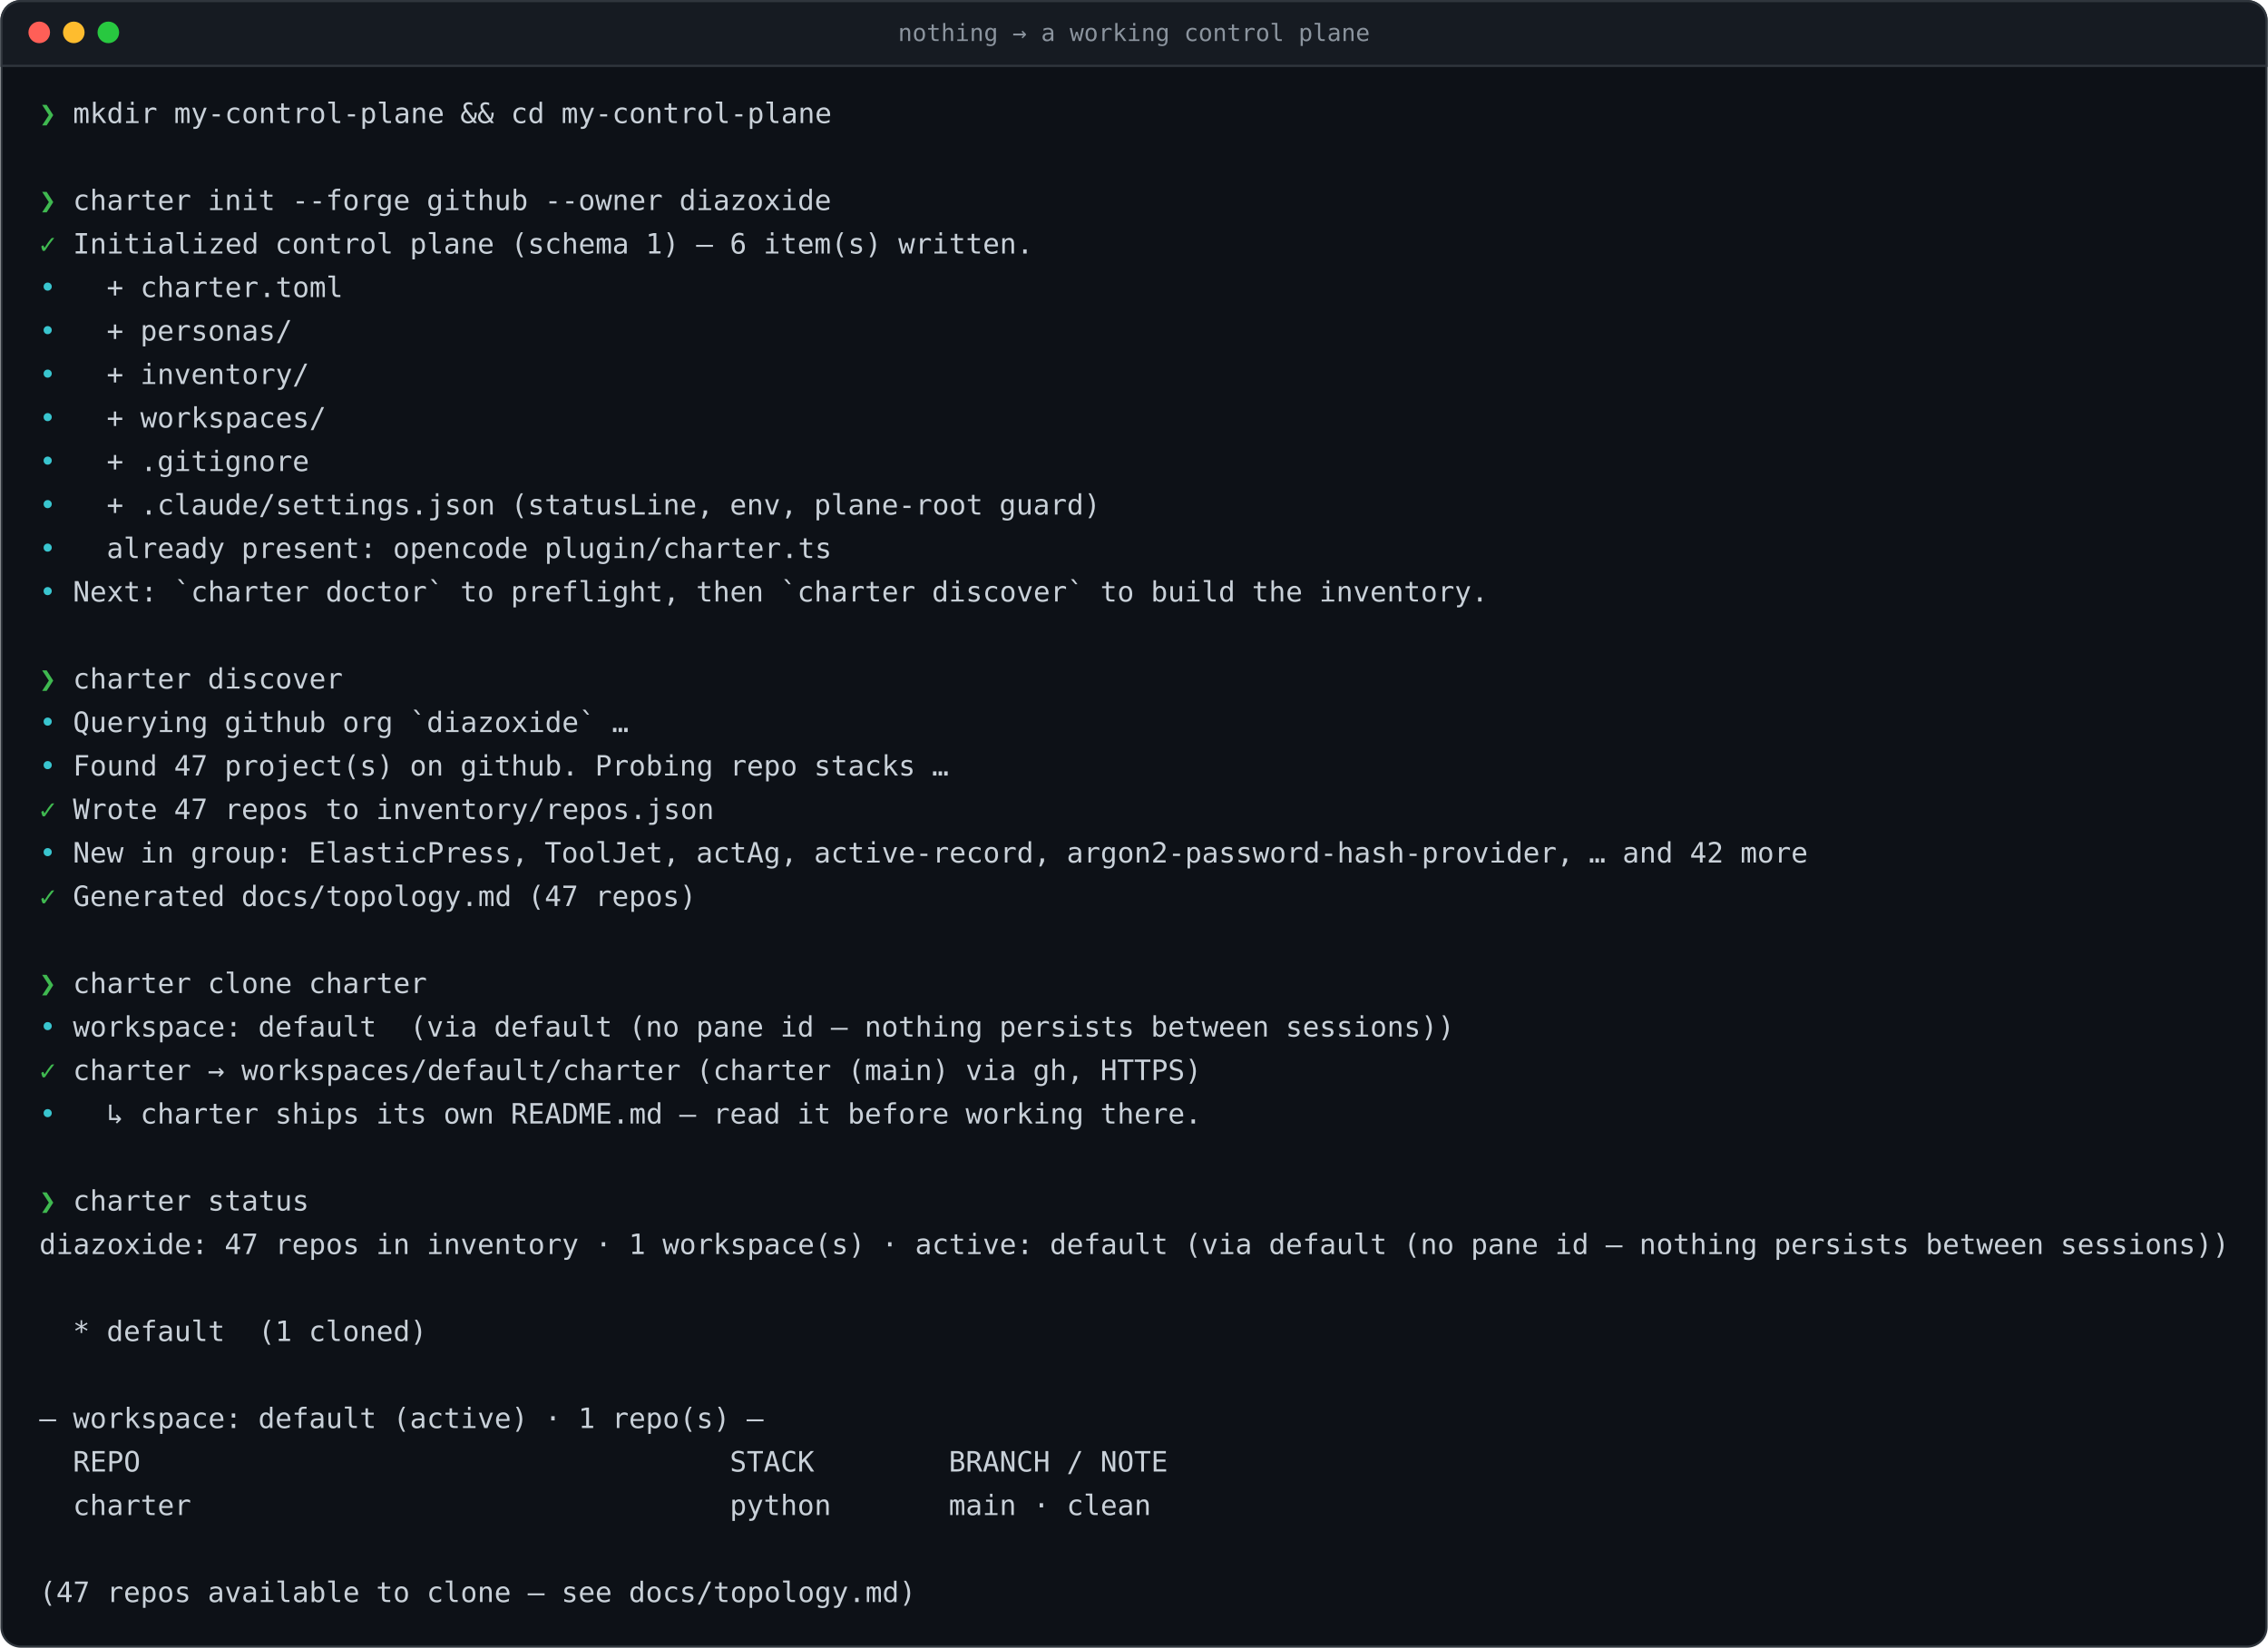
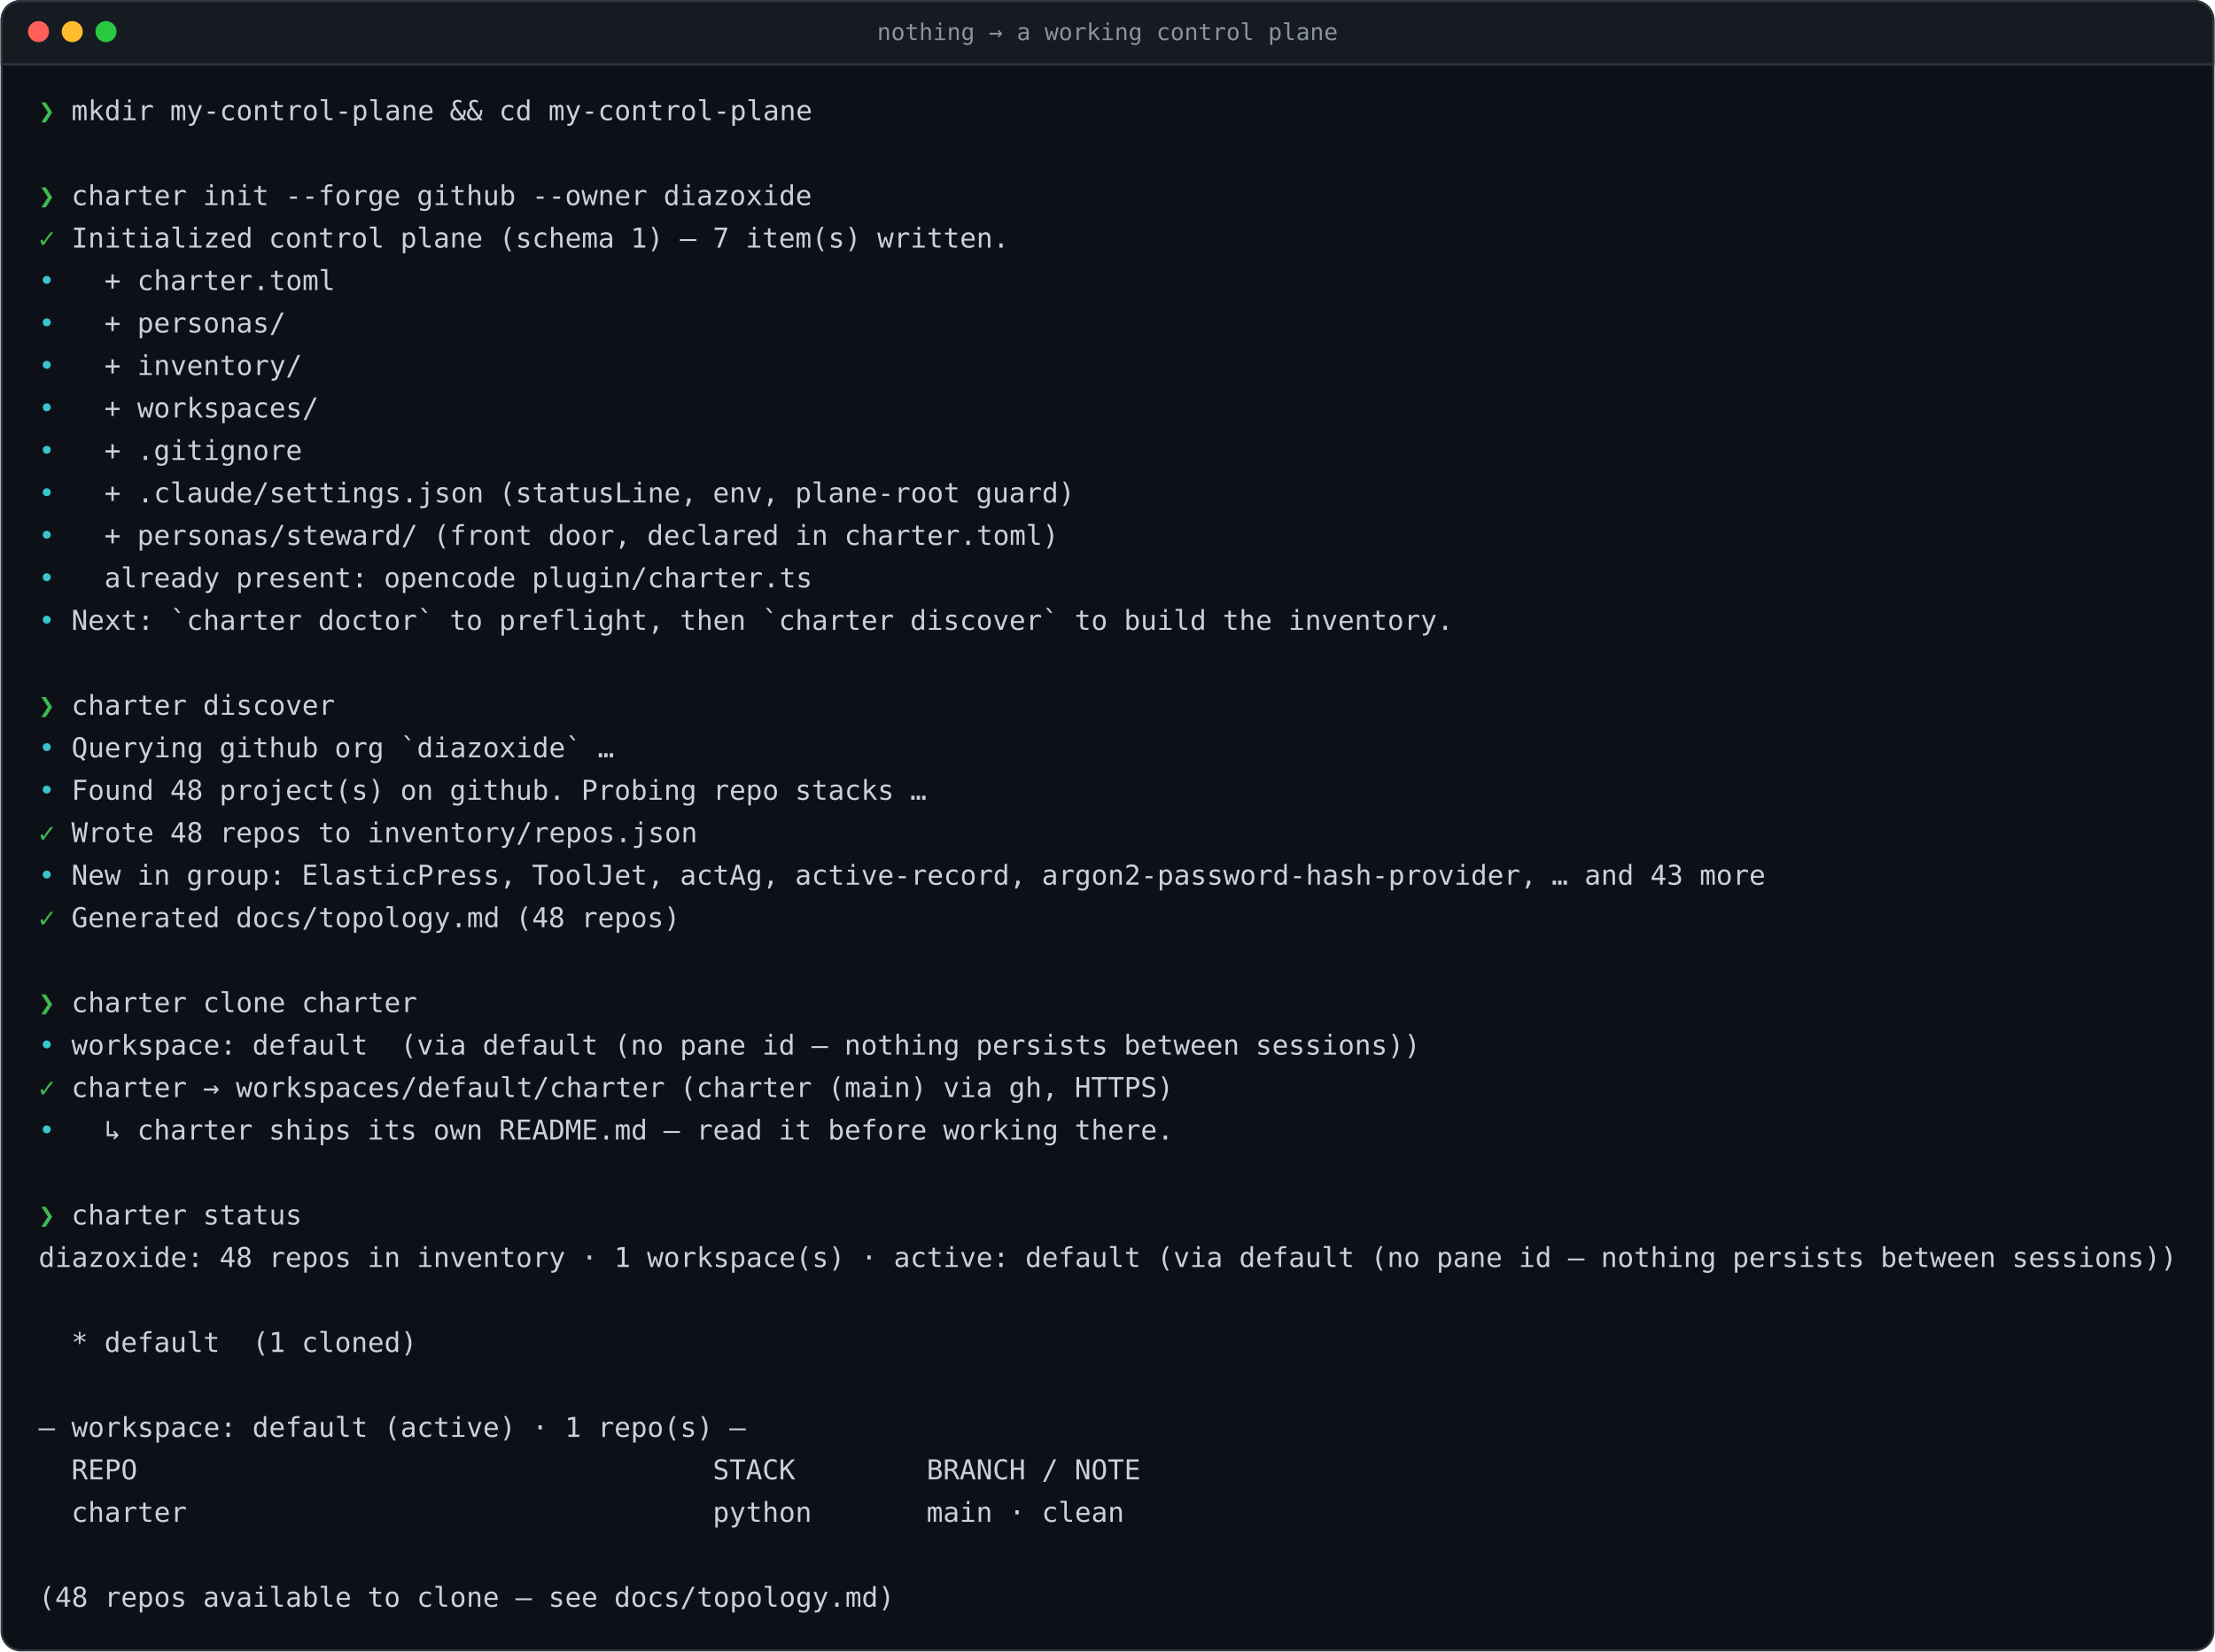
- <svg xmlns="http://www.w3.org/2000/svg" width="1050" height="763" viewBox="0 0 1050.00 763.25" role="img" aria-label="nothing → a working control plane">
-   <rect x="0.5" y="0.5" width="1049.00" height="762.25" rx="9" fill="#0d1117" stroke="#30363d" />
+ <svg xmlns="http://www.w3.org/2000/svg" width="1050" height="783" viewBox="0 0 1050.00 783.40" role="img" aria-label="nothing → a working control plane">
+   <rect x="0.5" y="0.5" width="1049.00" height="782.40" rx="9" fill="#0d1117" stroke="#30363d" />
  <path d="M0.5 9.5a9 9 0 0 1 9-9h1031.00a9 9 0 0 1 9 9v21.00h-1049.00z" fill="#161b22" stroke="#30363d" />
  <circle cx="18" cy="15.0" r="5" fill="#ff5f57" />
  <circle cx="34" cy="15.0" r="5" fill="#febc2e" />
  <circle cx="50" cy="15.0" r="5" fill="#28c840" />
  <text x="525.00" y="19.0" text-anchor="middle" font-family="ui-monospace, SFMono-Regular, 'SF Mono', Menlo, Consolas, 'DejaVu Sans Mono', monospace" font-size="11" fill="#8b949e">nothing → a working control plane</text>
-   <style>.ln{animation:12.15s linear infinite both}@keyframes k0{0%,7.809%{opacity:0}7.819%,100%{opacity:1}}.l0{animation-name:k0}@keyframes k1{0%,10.278%{opacity:0}10.288%,100%{opacity:1}}.l1{animation-name:k1}@keyframes k2{0%,18.097%{opacity:0}18.107%,100%{opacity:1}}.l2{animation-name:k2}@keyframes k3{0%,18.920%{opacity:0}18.930%,100%{opacity:1}}.l3{animation-name:k3}@keyframes k4{0%,19.743%{opacity:0}19.753%,100%{opacity:1}}.l4{animation-name:k4}@keyframes k5{0%,20.566%{opacity:0}20.576%,100%{opacity:1}}.l5{animation-name:k5}@keyframes k6{0%,21.389%{opacity:0}21.399%,100%{opacity:1}}.l6{animation-name:k6}@keyframes k7{0%,22.212%{opacity:0}22.222%,100%{opacity:1}}.l7{animation-name:k7}@keyframes k8{0%,23.035%{opacity:0}23.045%,100%{opacity:1}}.l8{animation-name:k8}@keyframes k9{0%,23.858%{opacity:0}23.868%,100%{opacity:1}}.l9{animation-name:k9}@keyframes k10{0%,24.681%{opacity:0}24.691%,100%{opacity:1}}.l10{animation-name:k10}@keyframes k11{0%,25.504%{opacity:0}25.514%,100%{opacity:1}}.l11{animation-name:k11}@keyframes k12{0%,27.974%{opacity:0}27.984%,100%{opacity:1}}.l12{animation-name:k12}@keyframes k13{0%,35.792%{opacity:0}35.802%,100%{opacity:1}}.l13{animation-name:k13}@keyframes k14{0%,36.616%{opacity:0}36.626%,100%{opacity:1}}.l14{animation-name:k14}@keyframes k15{0%,37.439%{opacity:0}37.449%,100%{opacity:1}}.l15{animation-name:k15}@keyframes k16{0%,38.262%{opacity:0}38.272%,100%{opacity:1}}.l16{animation-name:k16}@keyframes k17{0%,39.085%{opacity:0}39.095%,100%{opacity:1}}.l17{animation-name:k17}@keyframes k18{0%,39.908%{opacity:0}39.918%,100%{opacity:1}}.l18{animation-name:k18}@keyframes k19{0%,42.377%{opacity:0}42.387%,100%{opacity:1}}.l19{animation-name:k19}@keyframes k20{0%,50.196%{opacity:0}50.206%,100%{opacity:1}}.l20{animation-name:k20}@keyframes k21{0%,51.019%{opacity:0}51.029%,100%{opacity:1}}.l21{animation-name:k21}@keyframes k22{0%,51.842%{opacity:0}51.852%,100%{opacity:1}}.l22{animation-name:k22}@keyframes k23{0%,52.665%{opacity:0}52.675%,100%{opacity:1}}.l23{animation-name:k23}@keyframes k24{0%,55.134%{opacity:0}55.144%,100%{opacity:1}}.l24{animation-name:k24}@keyframes k25{0%,62.953%{opacity:0}62.963%,100%{opacity:1}}.l25{animation-name:k25}@keyframes k26{0%,63.776%{opacity:0}63.786%,100%{opacity:1}}.l26{animation-name:k26}@keyframes k27{0%,66.245%{opacity:0}66.255%,100%{opacity:1}}.l27{animation-name:k27}@keyframes k28{0%,67.068%{opacity:0}67.078%,100%{opacity:1}}.l28{animation-name:k28}@keyframes k29{0%,69.537%{opacity:0}69.547%,100%{opacity:1}}.l29{animation-name:k29}@keyframes k30{0%,70.360%{opacity:0}70.370%,100%{opacity:1}}.l30{animation-name:k30}@keyframes k31{0%,71.183%{opacity:0}71.193%,100%{opacity:1}}.l31{animation-name:k31}@keyframes k32{0%,72.006%{opacity:0}72.016%,100%{opacity:1}}.l32{animation-name:k32}@keyframes k33{0%,74.476%{opacity:0}74.486%,100%{opacity:1}}.l33{animation-name:k33}@keyframes k34{0%,75.299%{opacity:0}75.309%,100%{opacity:1}}.l34{animation-name:k34}</style>
+   <style>.ln{animation:12.25s linear infinite both}@keyframes k0{0%,7.745%{opacity:0}7.755%,100%{opacity:1}}.l0{animation-name:k0}@keyframes k1{0%,10.194%{opacity:0}10.204%,100%{opacity:1}}.l1{animation-name:k1}@keyframes k2{0%,17.949%{opacity:0}17.959%,100%{opacity:1}}.l2{animation-name:k2}@keyframes k3{0%,18.766%{opacity:0}18.776%,100%{opacity:1}}.l3{animation-name:k3}@keyframes k4{0%,19.582%{opacity:0}19.592%,100%{opacity:1}}.l4{animation-name:k4}@keyframes k5{0%,20.398%{opacity:0}20.408%,100%{opacity:1}}.l5{animation-name:k5}@keyframes k6{0%,21.214%{opacity:0}21.224%,100%{opacity:1}}.l6{animation-name:k6}@keyframes k7{0%,22.031%{opacity:0}22.041%,100%{opacity:1}}.l7{animation-name:k7}@keyframes k8{0%,22.847%{opacity:0}22.857%,100%{opacity:1}}.l8{animation-name:k8}@keyframes k9{0%,23.663%{opacity:0}23.673%,100%{opacity:1}}.l9{animation-name:k9}@keyframes k10{0%,24.480%{opacity:0}24.490%,100%{opacity:1}}.l10{animation-name:k10}@keyframes k11{0%,25.296%{opacity:0}25.306%,100%{opacity:1}}.l11{animation-name:k11}@keyframes k12{0%,26.112%{opacity:0}26.122%,100%{opacity:1}}.l12{animation-name:k12}@keyframes k13{0%,28.561%{opacity:0}28.571%,100%{opacity:1}}.l13{animation-name:k13}@keyframes k14{0%,36.317%{opacity:0}36.327%,100%{opacity:1}}.l14{animation-name:k14}@keyframes k15{0%,37.133%{opacity:0}37.143%,100%{opacity:1}}.l15{animation-name:k15}@keyframes k16{0%,37.949%{opacity:0}37.959%,100%{opacity:1}}.l16{animation-name:k16}@keyframes k17{0%,38.766%{opacity:0}38.776%,100%{opacity:1}}.l17{animation-name:k17}@keyframes k18{0%,39.582%{opacity:0}39.592%,100%{opacity:1}}.l18{animation-name:k18}@keyframes k19{0%,40.398%{opacity:0}40.408%,100%{opacity:1}}.l19{animation-name:k19}@keyframes k20{0%,42.847%{opacity:0}42.857%,100%{opacity:1}}.l20{animation-name:k20}@keyframes k21{0%,50.602%{opacity:0}50.612%,100%{opacity:1}}.l21{animation-name:k21}@keyframes k22{0%,51.419%{opacity:0}51.429%,100%{opacity:1}}.l22{animation-name:k22}@keyframes k23{0%,52.235%{opacity:0}52.245%,100%{opacity:1}}.l23{animation-name:k23}@keyframes k24{0%,53.051%{opacity:0}53.061%,100%{opacity:1}}.l24{animation-name:k24}@keyframes k25{0%,55.500%{opacity:0}55.510%,100%{opacity:1}}.l25{animation-name:k25}@keyframes k26{0%,63.255%{opacity:0}63.265%,100%{opacity:1}}.l26{animation-name:k26}@keyframes k27{0%,64.072%{opacity:0}64.082%,100%{opacity:1}}.l27{animation-name:k27}@keyframes k28{0%,66.521%{opacity:0}66.531%,100%{opacity:1}}.l28{animation-name:k28}@keyframes k29{0%,67.337%{opacity:0}67.347%,100%{opacity:1}}.l29{animation-name:k29}@keyframes k30{0%,69.786%{opacity:0}69.796%,100%{opacity:1}}.l30{animation-name:k30}@keyframes k31{0%,70.602%{opacity:0}70.612%,100%{opacity:1}}.l31{animation-name:k31}@keyframes k32{0%,71.419%{opacity:0}71.429%,100%{opacity:1}}.l32{animation-name:k32}@keyframes k33{0%,72.235%{opacity:0}72.245%,100%{opacity:1}}.l33{animation-name:k33}@keyframes k34{0%,74.684%{opacity:0}74.694%,100%{opacity:1}}.l34{animation-name:k34}@keyframes k35{0%,75.500%{opacity:0}75.510%,100%{opacity:1}}.l35{animation-name:k35}</style>
  <g font-family="ui-monospace, SFMono-Regular, 'SF Mono', Menlo, Consolas, 'DejaVu Sans Mono', monospace" font-size="13.0">
    <g class="ln l0">
      <text x="18.00" y="57.00" fill="#3fb950">❯</text>
      <text x="33.60 41.40 49.20 57.00 64.80" y="57.00" fill="#c9d1d9">mkdir</text>
      <text x="80.40 88.20 96.00 103.80 111.60 119.40 127.20 135.00 142.80 150.60 158.40 166.20 174.00 181.80 189.60 197.40" y="57.00" fill="#c9d1d9">my-control-plane</text>
      <text x="213.00 220.80" y="57.00" fill="#c9d1d9">&amp;&amp;</text>
      <text x="236.40 244.20" y="57.00" fill="#c9d1d9">cd</text>
      <text x="259.80 267.60 275.40 283.20 291.00 298.80 306.60 314.40 322.20 330.00 337.80 345.60 353.40 361.20 369.00 376.80" y="57.00" fill="#c9d1d9">my-control-plane</text>
    </g>
    <g class="ln l1">
</g>
    <g class="ln l2">
      <text x="18.00" y="97.30" fill="#3fb950">❯</text>
      <text x="33.60 41.40 49.20 57.00 64.80 72.60 80.40" y="97.30" fill="#c9d1d9">charter</text>
      <text x="96.00 103.80 111.60 119.40" y="97.30" fill="#c9d1d9">init</text>
      <text x="135.00 142.80 150.60 158.40 166.20 174.00 181.80" y="97.30" fill="#c9d1d9">--forge</text>
      <text x="197.40 205.20 213.00 220.80 228.60 236.40" y="97.30" fill="#c9d1d9">github</text>
      <text x="252.00 259.80 267.60 275.40 283.20 291.00 298.80" y="97.30" fill="#c9d1d9">--owner</text>
      <text x="314.40 322.20 330.00 337.80 345.60 353.40 361.20 369.00 376.80" y="97.30" fill="#c9d1d9">diazoxide</text>
    </g>
    <g class="ln l3">
      <text x="18.00" y="117.45" fill="#3fb950">✓</text>
      <text x="33.60 41.40 49.20 57.00 64.80 72.60 80.40 88.20 96.00 103.80 111.60" y="117.45" fill="#c9d1d9">Initialized</text>
      <text x="127.20 135.00 142.80 150.60 158.40 166.20 174.00" y="117.45" fill="#c9d1d9">control</text>
      <text x="189.60 197.40 205.20 213.00 220.80" y="117.45" fill="#c9d1d9">plane</text>
      <text x="236.40 244.20 252.00 259.80 267.60 275.40 283.20" y="117.45" fill="#c9d1d9">(schema</text>
      <text x="298.80 306.60" y="117.45" fill="#c9d1d9">1)</text>
      <text x="322.20" y="117.45" fill="#c9d1d9">—</text>
-       <text x="337.80" y="117.45" fill="#c9d1d9">6</text>
+       <text x="337.80" y="117.45" fill="#c9d1d9">7</text>
      <text x="353.40 361.20 369.00 376.80 384.60 392.40 400.20" y="117.45" fill="#c9d1d9">item(s)</text>
      <text x="415.80 423.60 431.40 439.20 447.00 454.80 462.60 470.40" y="117.45" fill="#c9d1d9">written.</text>
    </g>
    <g class="ln l4">
      <text x="18.00" y="137.60" fill="#39c5cf">•</text>
      <text x="49.20" y="137.60" fill="#c9d1d9">+</text>
      <text x="64.80 72.60 80.40 88.20 96.00 103.80 111.60 119.40 127.20 135.00 142.80 150.60" y="137.60" fill="#c9d1d9">charter.toml</text>
    </g>
    <g class="ln l5">
      <text x="18.00" y="157.75" fill="#39c5cf">•</text>
      <text x="49.20" y="157.75" fill="#c9d1d9">+</text>
      <text x="64.80 72.60 80.40 88.20 96.00 103.80 111.60 119.40 127.20" y="157.75" fill="#c9d1d9">personas/</text>
    </g>
    <g class="ln l6">
      <text x="18.00" y="177.90" fill="#39c5cf">•</text>
      <text x="49.20" y="177.90" fill="#c9d1d9">+</text>
      <text x="64.80 72.60 80.40 88.20 96.00 103.80 111.60 119.40 127.20 135.00" y="177.90" fill="#c9d1d9">inventory/</text>
    </g>
    <g class="ln l7">
      <text x="18.00" y="198.05" fill="#39c5cf">•</text>
      <text x="49.20" y="198.05" fill="#c9d1d9">+</text>
      <text x="64.80 72.60 80.40 88.20 96.00 103.80 111.60 119.40 127.20 135.00 142.80" y="198.05" fill="#c9d1d9">workspaces/</text>
    </g>
    <g class="ln l8">
      <text x="18.00" y="218.20" fill="#39c5cf">•</text>
      <text x="49.20" y="218.20" fill="#c9d1d9">+</text>
      <text x="64.80 72.60 80.40 88.20 96.00 103.80 111.60 119.40 127.20 135.00" y="218.20" fill="#c9d1d9">.gitignore</text>
    </g>
    <g class="ln l9">
      <text x="18.00" y="238.35" fill="#39c5cf">•</text>
      <text x="49.20" y="238.35" fill="#c9d1d9">+</text>
      <text x="64.80 72.60 80.40 88.20 96.00 103.80 111.60 119.40 127.20 135.00 142.80 150.60 158.40 166.20 174.00 181.80 189.60 197.40 205.20 213.00 220.80" y="238.35" fill="#c9d1d9">.claude/settings.json</text>
      <text x="236.40 244.20 252.00 259.80 267.60 275.40 283.20 291.00 298.80 306.60 314.40 322.20" y="238.35" fill="#c9d1d9">(statusLine,</text>
      <text x="337.80 345.60 353.40 361.20" y="238.35" fill="#c9d1d9">env,</text>
      <text x="376.80 384.60 392.40 400.20 408.00 415.80 423.60 431.40 439.20 447.00" y="238.35" fill="#c9d1d9">plane-root</text>
      <text x="462.60 470.40 478.20 486.00 493.80 501.60" y="238.35" fill="#c9d1d9">guard)</text>
    </g>
    <g class="ln l10">
      <text x="18.00" y="258.50" fill="#39c5cf">•</text>
-       <text x="49.20 57.00 64.80 72.60 80.40 88.20 96.00" y="258.50" fill="#c9d1d9">already</text>
-       <text x="111.60 119.40 127.20 135.00 142.80 150.60 158.40 166.20" y="258.50" fill="#c9d1d9">present:</text>
-       <text x="181.80 189.60 197.40 205.20 213.00 220.80 228.60 236.40" y="258.50" fill="#c9d1d9">opencode</text>
-       <text x="252.00 259.80 267.60 275.40 283.20 291.00 298.80 306.60 314.40 322.20 330.00 337.80 345.60 353.40 361.20 369.00 376.80" y="258.50" fill="#c9d1d9">plugin/charter.ts</text>
+       <text x="49.20" y="258.50" fill="#c9d1d9">+</text>
+       <text x="64.80 72.60 80.40 88.20 96.00 103.80 111.60 119.40 127.20 135.00 142.80 150.60 158.40 166.20 174.00 181.80 189.60" y="258.50" fill="#c9d1d9">personas/steward/</text>
+       <text x="205.20 213.00 220.80 228.60 236.40 244.20" y="258.50" fill="#c9d1d9">(front</text>
+       <text x="259.80 267.60 275.40 283.20 291.00" y="258.50" fill="#c9d1d9">door,</text>
+       <text x="306.60 314.40 322.20 330.00 337.80 345.60 353.40 361.20" y="258.50" fill="#c9d1d9">declared</text>
+       <text x="376.80 384.60" y="258.50" fill="#c9d1d9">in</text>
+       <text x="400.20 408.00 415.80 423.60 431.40 439.20 447.00 454.80 462.60 470.40 478.20 486.00 493.80" y="258.50" fill="#c9d1d9">charter.toml)</text>
    </g>
    <g class="ln l11">
      <text x="18.00" y="278.65" fill="#39c5cf">•</text>
-       <text x="33.60 41.40 49.20 57.00 64.80" y="278.65" fill="#c9d1d9">Next:</text>
-       <text x="80.40 88.20 96.00 103.80 111.60 119.40 127.20 135.00" y="278.65" fill="#c9d1d9">`charter</text>
-       <text x="150.60 158.40 166.20 174.00 181.80 189.60 197.40" y="278.65" fill="#c9d1d9">doctor`</text>
-       <text x="213.00 220.80" y="278.65" fill="#c9d1d9">to</text>
-       <text x="236.40 244.20 252.00 259.80 267.60 275.40 283.20 291.00 298.80 306.60" y="278.65" fill="#c9d1d9">preflight,</text>
-       <text x="322.20 330.00 337.80 345.60" y="278.65" fill="#c9d1d9">then</text>
-       <text x="361.20 369.00 376.80 384.60 392.40 400.20 408.00 415.80" y="278.65" fill="#c9d1d9">`charter</text>
-       <text x="431.40 439.20 447.00 454.80 462.60 470.40 478.20 486.00 493.80" y="278.65" fill="#c9d1d9">discover`</text>
-       <text x="509.40 517.20" y="278.65" fill="#c9d1d9">to</text>
-       <text x="532.80 540.60 548.40 556.20 564.00" y="278.65" fill="#c9d1d9">build</text>
-       <text x="579.60 587.40 595.20" y="278.65" fill="#c9d1d9">the</text>
-       <text x="610.80 618.60 626.40 634.20 642.00 649.80 657.60 665.40 673.20 681.00" y="278.65" fill="#c9d1d9">inventory.</text>
+       <text x="49.20 57.00 64.80 72.60 80.40 88.20 96.00" y="278.65" fill="#c9d1d9">already</text>
+       <text x="111.60 119.40 127.20 135.00 142.80 150.60 158.40 166.20" y="278.65" fill="#c9d1d9">present:</text>
+       <text x="181.80 189.60 197.40 205.20 213.00 220.80 228.60 236.40" y="278.65" fill="#c9d1d9">opencode</text>
+       <text x="252.00 259.80 267.60 275.40 283.20 291.00 298.80 306.60 314.40 322.20 330.00 337.80 345.60 353.40 361.20 369.00 376.80" y="278.65" fill="#c9d1d9">plugin/charter.ts</text>
    </g>
    <g class="ln l12">
- </g>
+       <text x="18.00" y="298.80" fill="#39c5cf">•</text>
+       <text x="33.60 41.40 49.20 57.00 64.80" y="298.80" fill="#c9d1d9">Next:</text>
+       <text x="80.40 88.20 96.00 103.80 111.60 119.40 127.20 135.00" y="298.80" fill="#c9d1d9">`charter</text>
+       <text x="150.60 158.40 166.20 174.00 181.80 189.60 197.40" y="298.80" fill="#c9d1d9">doctor`</text>
+       <text x="213.00 220.80" y="298.80" fill="#c9d1d9">to</text>
+       <text x="236.40 244.20 252.00 259.80 267.60 275.40 283.20 291.00 298.80 306.60" y="298.80" fill="#c9d1d9">preflight,</text>
+       <text x="322.20 330.00 337.80 345.60" y="298.80" fill="#c9d1d9">then</text>
+       <text x="361.20 369.00 376.80 384.60 392.40 400.20 408.00 415.80" y="298.80" fill="#c9d1d9">`charter</text>
+       <text x="431.40 439.20 447.00 454.80 462.60 470.40 478.20 486.00 493.80" y="298.80" fill="#c9d1d9">discover`</text>
+       <text x="509.40 517.20" y="298.80" fill="#c9d1d9">to</text>
+       <text x="532.80 540.60 548.40 556.20 564.00" y="298.80" fill="#c9d1d9">build</text>
+       <text x="579.60 587.40 595.20" y="298.80" fill="#c9d1d9">the</text>
+       <text x="610.80 618.60 626.40 634.20 642.00 649.80 657.60 665.40 673.20 681.00" y="298.80" fill="#c9d1d9">inventory.</text>
+     </g>
    <g class="ln l13">
-       <text x="18.00" y="318.95" fill="#3fb950">❯</text>
-       <text x="33.60 41.40 49.20 57.00 64.80 72.60 80.40" y="318.95" fill="#c9d1d9">charter</text>
-       <text x="96.00 103.80 111.60 119.40 127.20 135.00 142.80 150.60" y="318.95" fill="#c9d1d9">discover</text>
-     </g>
+ </g>
    <g class="ln l14">
-       <text x="18.00" y="339.10" fill="#39c5cf">•</text>
-       <text x="33.60 41.40 49.20 57.00 64.80 72.60 80.40 88.20" y="339.10" fill="#c9d1d9">Querying</text>
-       <text x="103.80 111.60 119.40 127.20 135.00 142.80" y="339.10" fill="#c9d1d9">github</text>
-       <text x="158.40 166.20 174.00" y="339.10" fill="#c9d1d9">org</text>
-       <text x="189.60 197.40 205.20 213.00 220.80 228.60 236.40 244.20 252.00 259.80 267.60" y="339.10" fill="#c9d1d9">`diazoxide`</text>
-       <text x="283.20" y="339.10" fill="#c9d1d9">…</text>
+       <text x="18.00" y="339.10" fill="#3fb950">❯</text>
+       <text x="33.60 41.40 49.20 57.00 64.80 72.60 80.40" y="339.10" fill="#c9d1d9">charter</text>
+       <text x="96.00 103.80 111.60 119.40 127.20 135.00 142.80 150.60" y="339.10" fill="#c9d1d9">discover</text>
    </g>
    <g class="ln l15">
      <text x="18.00" y="359.25" fill="#39c5cf">•</text>
-       <text x="33.60 41.40 49.20 57.00 64.80" y="359.25" fill="#c9d1d9">Found</text>
-       <text x="80.40 88.20" y="359.25" fill="#c9d1d9">47</text>
-       <text x="103.80 111.60 119.40 127.20 135.00 142.80 150.60 158.40 166.20 174.00" y="359.25" fill="#c9d1d9">project(s)</text>
-       <text x="189.60 197.40" y="359.25" fill="#c9d1d9">on</text>
-       <text x="213.00 220.80 228.60 236.40 244.20 252.00 259.80" y="359.25" fill="#c9d1d9">github.</text>
-       <text x="275.40 283.20 291.00 298.80 306.60 314.40 322.20" y="359.25" fill="#c9d1d9">Probing</text>
-       <text x="337.80 345.60 353.40 361.20" y="359.25" fill="#c9d1d9">repo</text>
-       <text x="376.80 384.60 392.40 400.20 408.00 415.80" y="359.25" fill="#c9d1d9">stacks</text>
-       <text x="431.40" y="359.25" fill="#c9d1d9">…</text>
+       <text x="33.60 41.40 49.20 57.00 64.80 72.60 80.40 88.20" y="359.25" fill="#c9d1d9">Querying</text>
+       <text x="103.80 111.60 119.40 127.20 135.00 142.80" y="359.25" fill="#c9d1d9">github</text>
+       <text x="158.40 166.20 174.00" y="359.25" fill="#c9d1d9">org</text>
+       <text x="189.60 197.40 205.20 213.00 220.80 228.60 236.40 244.20 252.00 259.80 267.60" y="359.25" fill="#c9d1d9">`diazoxide`</text>
+       <text x="283.20" y="359.25" fill="#c9d1d9">…</text>
    </g>
    <g class="ln l16">
-       <text x="18.00" y="379.40" fill="#3fb950">✓</text>
-       <text x="33.60 41.40 49.20 57.00 64.80" y="379.40" fill="#c9d1d9">Wrote</text>
-       <text x="80.40 88.20" y="379.40" fill="#c9d1d9">47</text>
-       <text x="103.80 111.60 119.40 127.20 135.00" y="379.40" fill="#c9d1d9">repos</text>
-       <text x="150.60 158.40" y="379.40" fill="#c9d1d9">to</text>
-       <text x="174.00 181.80 189.60 197.40 205.20 213.00 220.80 228.60 236.40 244.20 252.00 259.80 267.60 275.40 283.20 291.00 298.80 306.60 314.40 322.20" y="379.40" fill="#c9d1d9">inventory/repos.json</text>
+       <text x="18.00" y="379.40" fill="#39c5cf">•</text>
+       <text x="33.60 41.40 49.20 57.00 64.80" y="379.40" fill="#c9d1d9">Found</text>
+       <text x="80.40 88.20" y="379.40" fill="#c9d1d9">48</text>
+       <text x="103.80 111.60 119.40 127.20 135.00 142.80 150.60 158.40 166.20 174.00" y="379.40" fill="#c9d1d9">project(s)</text>
+       <text x="189.60 197.40" y="379.40" fill="#c9d1d9">on</text>
+       <text x="213.00 220.80 228.60 236.40 244.20 252.00 259.80" y="379.40" fill="#c9d1d9">github.</text>
+       <text x="275.40 283.20 291.00 298.80 306.60 314.40 322.20" y="379.40" fill="#c9d1d9">Probing</text>
+       <text x="337.80 345.60 353.40 361.20" y="379.40" fill="#c9d1d9">repo</text>
+       <text x="376.80 384.60 392.40 400.20 408.00 415.80" y="379.40" fill="#c9d1d9">stacks</text>
+       <text x="431.40" y="379.40" fill="#c9d1d9">…</text>
    </g>
    <g class="ln l17">
-       <text x="18.00" y="399.55" fill="#39c5cf">•</text>
-       <text x="33.60 41.40 49.20" y="399.55" fill="#c9d1d9">New</text>
-       <text x="64.80 72.60" y="399.55" fill="#c9d1d9">in</text>
-       <text x="88.20 96.00 103.80 111.60 119.40 127.20" y="399.55" fill="#c9d1d9">group:</text>
-       <text x="142.80 150.60 158.40 166.20 174.00 181.80 189.60 197.40 205.20 213.00 220.80 228.60 236.40" y="399.55" fill="#c9d1d9">ElasticPress,</text>
-       <text x="252.00 259.80 267.60 275.40 283.20 291.00 298.80 306.60" y="399.55" fill="#c9d1d9">ToolJet,</text>
-       <text x="322.20 330.00 337.80 345.60 353.40 361.20" y="399.55" fill="#c9d1d9">actAg,</text>
-       <text x="376.80 384.60 392.40 400.20 408.00 415.80 423.60 431.40 439.20 447.00 454.80 462.60 470.40 478.20" y="399.55" fill="#c9d1d9">active-record,</text>
-       <text x="493.80 501.60 509.40 517.20 525.00 532.80 540.60 548.40 556.20 564.00 571.80 579.60 587.40 595.20 603.00 610.80 618.60 626.40 634.20 642.00 649.80 657.60 665.40 673.20 681.00 688.80 696.60 704.40 712.20 720.00" y="399.55" fill="#c9d1d9">argon2-password-hash-provider,</text>
-       <text x="735.60" y="399.55" fill="#c9d1d9">…</text>
-       <text x="751.20 759.00 766.80" y="399.55" fill="#c9d1d9">and</text>
-       <text x="782.40 790.20" y="399.55" fill="#c9d1d9">42</text>
-       <text x="805.80 813.60 821.40 829.20" y="399.55" fill="#c9d1d9">more</text>
+       <text x="18.00" y="399.55" fill="#3fb950">✓</text>
+       <text x="33.60 41.40 49.20 57.00 64.80" y="399.55" fill="#c9d1d9">Wrote</text>
+       <text x="80.40 88.20" y="399.55" fill="#c9d1d9">48</text>
+       <text x="103.80 111.60 119.40 127.20 135.00" y="399.55" fill="#c9d1d9">repos</text>
+       <text x="150.60 158.40" y="399.55" fill="#c9d1d9">to</text>
+       <text x="174.00 181.80 189.60 197.40 205.20 213.00 220.80 228.60 236.40 244.20 252.00 259.80 267.60 275.40 283.20 291.00 298.80 306.60 314.40 322.20" y="399.55" fill="#c9d1d9">inventory/repos.json</text>
    </g>
    <g class="ln l18">
-       <text x="18.00" y="419.70" fill="#3fb950">✓</text>
-       <text x="33.60 41.40 49.20 57.00 64.80 72.60 80.40 88.20 96.00" y="419.70" fill="#c9d1d9">Generated</text>
-       <text x="111.60 119.40 127.20 135.00 142.80 150.60 158.40 166.20 174.00 181.80 189.60 197.40 205.20 213.00 220.80 228.60" y="419.70" fill="#c9d1d9">docs/topology.md</text>
-       <text x="244.20 252.00 259.80" y="419.70" fill="#c9d1d9">(47</text>
-       <text x="275.40 283.20 291.00 298.80 306.60 314.40" y="419.70" fill="#c9d1d9">repos)</text>
+       <text x="18.00" y="419.70" fill="#39c5cf">•</text>
+       <text x="33.60 41.40 49.20" y="419.70" fill="#c9d1d9">New</text>
+       <text x="64.80 72.60" y="419.70" fill="#c9d1d9">in</text>
+       <text x="88.20 96.00 103.80 111.60 119.40 127.20" y="419.70" fill="#c9d1d9">group:</text>
+       <text x="142.80 150.60 158.40 166.20 174.00 181.80 189.60 197.40 205.20 213.00 220.80 228.60 236.40" y="419.70" fill="#c9d1d9">ElasticPress,</text>
+       <text x="252.00 259.80 267.60 275.40 283.20 291.00 298.80 306.60" y="419.70" fill="#c9d1d9">ToolJet,</text>
+       <text x="322.20 330.00 337.80 345.60 353.40 361.20" y="419.70" fill="#c9d1d9">actAg,</text>
+       <text x="376.80 384.60 392.40 400.20 408.00 415.80 423.60 431.40 439.20 447.00 454.80 462.60 470.40 478.20" y="419.70" fill="#c9d1d9">active-record,</text>
+       <text x="493.80 501.60 509.40 517.20 525.00 532.80 540.60 548.40 556.20 564.00 571.80 579.60 587.40 595.20 603.00 610.80 618.60 626.40 634.20 642.00 649.80 657.60 665.40 673.20 681.00 688.80 696.60 704.40 712.20 720.00" y="419.70" fill="#c9d1d9">argon2-password-hash-provider,</text>
+       <text x="735.60" y="419.70" fill="#c9d1d9">…</text>
+       <text x="751.20 759.00 766.80" y="419.70" fill="#c9d1d9">and</text>
+       <text x="782.40 790.20" y="419.70" fill="#c9d1d9">43</text>
+       <text x="805.80 813.60 821.40 829.20" y="419.70" fill="#c9d1d9">more</text>
    </g>
    <g class="ln l19">
- </g>
+       <text x="18.00" y="439.85" fill="#3fb950">✓</text>
+       <text x="33.60 41.40 49.20 57.00 64.80 72.60 80.40 88.20 96.00" y="439.85" fill="#c9d1d9">Generated</text>
+       <text x="111.60 119.40 127.20 135.00 142.80 150.60 158.40 166.20 174.00 181.80 189.60 197.40 205.20 213.00 220.80 228.60" y="439.85" fill="#c9d1d9">docs/topology.md</text>
+       <text x="244.20 252.00 259.80" y="439.85" fill="#c9d1d9">(48</text>
+       <text x="275.40 283.20 291.00 298.80 306.60 314.40" y="439.85" fill="#c9d1d9">repos)</text>
+     </g>
    <g class="ln l20">
-       <text x="18.00" y="460.00" fill="#3fb950">❯</text>
-       <text x="33.60 41.40 49.20 57.00 64.80 72.60 80.40" y="460.00" fill="#c9d1d9">charter</text>
-       <text x="96.00 103.80 111.60 119.40 127.20" y="460.00" fill="#c9d1d9">clone</text>
-       <text x="142.80 150.60 158.40 166.20 174.00 181.80 189.60" y="460.00" fill="#c9d1d9">charter</text>
-     </g>
+ </g>
    <g class="ln l21">
-       <text x="18.00" y="480.15" fill="#39c5cf">•</text>
-       <text x="33.60 41.40 49.20 57.00 64.80 72.60 80.40 88.20 96.00 103.80" y="480.15" fill="#c9d1d9">workspace:</text>
-       <text x="119.40 127.20 135.00 142.80 150.60 158.40 166.20" y="480.15" fill="#c9d1d9">default</text>
-       <text x="189.60 197.40 205.20 213.00" y="480.15" fill="#c9d1d9">(via</text>
-       <text x="228.60 236.40 244.20 252.00 259.80 267.60 275.40" y="480.15" fill="#c9d1d9">default</text>
-       <text x="291.00 298.80 306.60" y="480.15" fill="#c9d1d9">(no</text>
-       <text x="322.20 330.00 337.80 345.60" y="480.15" fill="#c9d1d9">pane</text>
-       <text x="361.20 369.00" y="480.15" fill="#c9d1d9">id</text>
-       <text x="384.60" y="480.15" fill="#c9d1d9">—</text>
-       <text x="400.20 408.00 415.80 423.60 431.40 439.20 447.00" y="480.15" fill="#c9d1d9">nothing</text>
-       <text x="462.60 470.40 478.20 486.00 493.80 501.60 509.40 517.20" y="480.15" fill="#c9d1d9">persists</text>
-       <text x="532.80 540.60 548.40 556.20 564.00 571.80 579.60" y="480.15" fill="#c9d1d9">between</text>
-       <text x="595.20 603.00 610.80 618.60 626.40 634.20 642.00 649.80 657.60 665.40" y="480.15" fill="#c9d1d9">sessions))</text>
+       <text x="18.00" y="480.15" fill="#3fb950">❯</text>
+       <text x="33.60 41.40 49.20 57.00 64.80 72.60 80.40" y="480.15" fill="#c9d1d9">charter</text>
+       <text x="96.00 103.80 111.60 119.40 127.20" y="480.15" fill="#c9d1d9">clone</text>
+       <text x="142.80 150.60 158.40 166.20 174.00 181.80 189.60" y="480.15" fill="#c9d1d9">charter</text>
    </g>
    <g class="ln l22">
-       <text x="18.00" y="500.30" fill="#3fb950">✓</text>
-       <text x="33.60 41.40 49.20 57.00 64.80 72.60 80.40" y="500.30" fill="#c9d1d9">charter</text>
-       <text x="96.00" y="500.30" fill="#c9d1d9">→</text>
-       <text x="111.60 119.40 127.20 135.00 142.80 150.60 158.40 166.20 174.00 181.80 189.60 197.40 205.20 213.00 220.80 228.60 236.40 244.20 252.00 259.80 267.60 275.40 283.20 291.00 298.80 306.60" y="500.30" fill="#c9d1d9">workspaces/default/charter</text>
-       <text x="322.20 330.00 337.80 345.60 353.40 361.20 369.00 376.80" y="500.30" fill="#c9d1d9">(charter</text>
-       <text x="392.40 400.20 408.00 415.80 423.60 431.40" y="500.30" fill="#c9d1d9">(main)</text>
-       <text x="447.00 454.80 462.60" y="500.30" fill="#c9d1d9">via</text>
-       <text x="478.20 486.00 493.80" y="500.30" fill="#c9d1d9">gh,</text>
-       <text x="509.40 517.20 525.00 532.80 540.60 548.40" y="500.30" fill="#c9d1d9">HTTPS)</text>
+       <text x="18.00" y="500.30" fill="#39c5cf">•</text>
+       <text x="33.60 41.40 49.20 57.00 64.80 72.60 80.40 88.20 96.00 103.80" y="500.30" fill="#c9d1d9">workspace:</text>
+       <text x="119.40 127.20 135.00 142.80 150.60 158.40 166.20" y="500.30" fill="#c9d1d9">default</text>
+       <text x="189.60 197.40 205.20 213.00" y="500.30" fill="#c9d1d9">(via</text>
+       <text x="228.60 236.40 244.20 252.00 259.80 267.60 275.40" y="500.30" fill="#c9d1d9">default</text>
+       <text x="291.00 298.80 306.60" y="500.30" fill="#c9d1d9">(no</text>
+       <text x="322.20 330.00 337.80 345.60" y="500.30" fill="#c9d1d9">pane</text>
+       <text x="361.20 369.00" y="500.30" fill="#c9d1d9">id</text>
+       <text x="384.60" y="500.30" fill="#c9d1d9">—</text>
+       <text x="400.20 408.00 415.80 423.60 431.40 439.20 447.00" y="500.30" fill="#c9d1d9">nothing</text>
+       <text x="462.60 470.40 478.20 486.00 493.80 501.60 509.40 517.20" y="500.30" fill="#c9d1d9">persists</text>
+       <text x="532.80 540.60 548.40 556.20 564.00 571.80 579.60" y="500.30" fill="#c9d1d9">between</text>
+       <text x="595.20 603.00 610.80 618.60 626.40 634.20 642.00 649.80 657.60 665.40" y="500.30" fill="#c9d1d9">sessions))</text>
    </g>
    <g class="ln l23">
-       <text x="18.00" y="520.45" fill="#39c5cf">•</text>
-       <text x="49.20" y="520.45" fill="#c9d1d9">↳</text>
-       <text x="64.80 72.60 80.40 88.20 96.00 103.80 111.60" y="520.45" fill="#c9d1d9">charter</text>
-       <text x="127.20 135.00 142.80 150.60 158.40" y="520.45" fill="#c9d1d9">ships</text>
-       <text x="174.00 181.80 189.60" y="520.45" fill="#c9d1d9">its</text>
-       <text x="205.20 213.00 220.80" y="520.45" fill="#c9d1d9">own</text>
-       <text x="236.40 244.20 252.00 259.80 267.60 275.40 283.20 291.00 298.80" y="520.45" fill="#c9d1d9">README.md</text>
-       <text x="314.40" y="520.45" fill="#c9d1d9">—</text>
-       <text x="330.00 337.80 345.60 353.40" y="520.45" fill="#c9d1d9">read</text>
-       <text x="369.00 376.80" y="520.45" fill="#c9d1d9">it</text>
-       <text x="392.40 400.20 408.00 415.80 423.60 431.40" y="520.45" fill="#c9d1d9">before</text>
-       <text x="447.00 454.80 462.60 470.40 478.20 486.00 493.80" y="520.45" fill="#c9d1d9">working</text>
-       <text x="509.40 517.20 525.00 532.80 540.60 548.40" y="520.45" fill="#c9d1d9">there.</text>
+       <text x="18.00" y="520.45" fill="#3fb950">✓</text>
+       <text x="33.60 41.40 49.20 57.00 64.80 72.60 80.40" y="520.45" fill="#c9d1d9">charter</text>
+       <text x="96.00" y="520.45" fill="#c9d1d9">→</text>
+       <text x="111.60 119.40 127.20 135.00 142.80 150.60 158.40 166.20 174.00 181.80 189.60 197.40 205.20 213.00 220.80 228.60 236.40 244.20 252.00 259.80 267.60 275.40 283.20 291.00 298.80 306.60" y="520.45" fill="#c9d1d9">workspaces/default/charter</text>
+       <text x="322.20 330.00 337.80 345.60 353.40 361.20 369.00 376.80" y="520.45" fill="#c9d1d9">(charter</text>
+       <text x="392.40 400.20 408.00 415.80 423.60 431.40" y="520.45" fill="#c9d1d9">(main)</text>
+       <text x="447.00 454.80 462.60" y="520.45" fill="#c9d1d9">via</text>
+       <text x="478.20 486.00 493.80" y="520.45" fill="#c9d1d9">gh,</text>
+       <text x="509.40 517.20 525.00 532.80 540.60 548.40" y="520.45" fill="#c9d1d9">HTTPS)</text>
    </g>
    <g class="ln l24">
- </g>
+       <text x="18.00" y="540.60" fill="#39c5cf">•</text>
+       <text x="49.20" y="540.60" fill="#c9d1d9">↳</text>
+       <text x="64.80 72.60 80.40 88.20 96.00 103.80 111.60" y="540.60" fill="#c9d1d9">charter</text>
+       <text x="127.20 135.00 142.80 150.60 158.40" y="540.60" fill="#c9d1d9">ships</text>
+       <text x="174.00 181.80 189.60" y="540.60" fill="#c9d1d9">its</text>
+       <text x="205.20 213.00 220.80" y="540.60" fill="#c9d1d9">own</text>
+       <text x="236.40 244.20 252.00 259.80 267.60 275.40 283.20 291.00 298.80" y="540.60" fill="#c9d1d9">README.md</text>
+       <text x="314.40" y="540.60" fill="#c9d1d9">—</text>
+       <text x="330.00 337.80 345.60 353.40" y="540.60" fill="#c9d1d9">read</text>
+       <text x="369.00 376.80" y="540.60" fill="#c9d1d9">it</text>
+       <text x="392.40 400.20 408.00 415.80 423.60 431.40" y="540.60" fill="#c9d1d9">before</text>
+       <text x="447.00 454.80 462.60 470.40 478.20 486.00 493.80" y="540.60" fill="#c9d1d9">working</text>
+       <text x="509.40 517.20 525.00 532.80 540.60 548.40" y="540.60" fill="#c9d1d9">there.</text>
+     </g>
    <g class="ln l25">
-       <text x="18.00" y="560.75" fill="#3fb950">❯</text>
-       <text x="33.60 41.40 49.20 57.00 64.80 72.60 80.40" y="560.75" fill="#c9d1d9">charter</text>
-       <text x="96.00 103.80 111.60 119.40 127.20 135.00" y="560.75" fill="#c9d1d9">status</text>
-     </g>
+ </g>
    <g class="ln l26">
-       <text x="18.00 25.80 33.60 41.40 49.20 57.00 64.80 72.60 80.40 88.20" y="580.90" fill="#c9d1d9">diazoxide:</text>
-       <text x="103.80 111.60" y="580.90" fill="#c9d1d9">47</text>
-       <text x="127.20 135.00 142.80 150.60 158.40" y="580.90" fill="#c9d1d9">repos</text>
-       <text x="174.00 181.80" y="580.90" fill="#c9d1d9">in</text>
-       <text x="197.40 205.20 213.00 220.80 228.60 236.40 244.20 252.00 259.80" y="580.90" fill="#c9d1d9">inventory</text>
-       <text x="275.40" y="580.90" fill="#c9d1d9">·</text>
-       <text x="291.00" y="580.90" fill="#c9d1d9">1</text>
-       <text x="306.60 314.40 322.20 330.00 337.80 345.60 353.40 361.20 369.00 376.80 384.60 392.40" y="580.90" fill="#c9d1d9">workspace(s)</text>
-       <text x="408.00" y="580.90" fill="#c9d1d9">·</text>
-       <text x="423.60 431.40 439.20 447.00 454.80 462.60 470.40" y="580.90" fill="#c9d1d9">active:</text>
-       <text x="486.00 493.80 501.60 509.40 517.20 525.00 532.80" y="580.90" fill="#c9d1d9">default</text>
-       <text x="548.40 556.20 564.00 571.80" y="580.90" fill="#c9d1d9">(via</text>
-       <text x="587.40 595.20 603.00 610.80 618.60 626.40 634.20" y="580.90" fill="#c9d1d9">default</text>
-       <text x="649.80 657.60 665.40" y="580.90" fill="#c9d1d9">(no</text>
-       <text x="681.00 688.80 696.60 704.40" y="580.90" fill="#c9d1d9">pane</text>
-       <text x="720.00 727.80" y="580.90" fill="#c9d1d9">id</text>
-       <text x="743.40" y="580.90" fill="#c9d1d9">—</text>
-       <text x="759.00 766.80 774.60 782.40 790.20 798.00 805.80" y="580.90" fill="#c9d1d9">nothing</text>
-       <text x="821.40 829.20 837.00 844.80 852.60 860.40 868.20 876.00" y="580.90" fill="#c9d1d9">persists</text>
-       <text x="891.60 899.40 907.20 915.00 922.80 930.60 938.40" y="580.90" fill="#c9d1d9">between</text>
-       <text x="954.00 961.80 969.60 977.40 985.20 993.00 1000.80 1008.60 1016.40 1024.20" y="580.90" fill="#c9d1d9">sessions))</text>
+       <text x="18.00" y="580.90" fill="#3fb950">❯</text>
+       <text x="33.60 41.40 49.20 57.00 64.80 72.60 80.40" y="580.90" fill="#c9d1d9">charter</text>
+       <text x="96.00 103.80 111.60 119.40 127.20 135.00" y="580.90" fill="#c9d1d9">status</text>
    </g>
    <g class="ln l27">
- </g>
+       <text x="18.00 25.80 33.60 41.40 49.20 57.00 64.80 72.60 80.40 88.20" y="601.05" fill="#c9d1d9">diazoxide:</text>
+       <text x="103.80 111.60" y="601.05" fill="#c9d1d9">48</text>
+       <text x="127.20 135.00 142.80 150.60 158.40" y="601.05" fill="#c9d1d9">repos</text>
+       <text x="174.00 181.80" y="601.05" fill="#c9d1d9">in</text>
+       <text x="197.40 205.20 213.00 220.80 228.60 236.40 244.20 252.00 259.80" y="601.05" fill="#c9d1d9">inventory</text>
+       <text x="275.40" y="601.05" fill="#c9d1d9">·</text>
+       <text x="291.00" y="601.05" fill="#c9d1d9">1</text>
+       <text x="306.60 314.40 322.20 330.00 337.80 345.60 353.40 361.20 369.00 376.80 384.60 392.40" y="601.05" fill="#c9d1d9">workspace(s)</text>
+       <text x="408.00" y="601.05" fill="#c9d1d9">·</text>
+       <text x="423.60 431.40 439.20 447.00 454.80 462.60 470.40" y="601.05" fill="#c9d1d9">active:</text>
+       <text x="486.00 493.80 501.60 509.40 517.20 525.00 532.80" y="601.05" fill="#c9d1d9">default</text>
+       <text x="548.40 556.20 564.00 571.80" y="601.05" fill="#c9d1d9">(via</text>
+       <text x="587.40 595.20 603.00 610.80 618.60 626.40 634.20" y="601.05" fill="#c9d1d9">default</text>
+       <text x="649.80 657.60 665.40" y="601.05" fill="#c9d1d9">(no</text>
+       <text x="681.00 688.80 696.60 704.40" y="601.05" fill="#c9d1d9">pane</text>
+       <text x="720.00 727.80" y="601.05" fill="#c9d1d9">id</text>
+       <text x="743.40" y="601.05" fill="#c9d1d9">—</text>
+       <text x="759.00 766.80 774.60 782.40 790.20 798.00 805.80" y="601.05" fill="#c9d1d9">nothing</text>
+       <text x="821.40 829.20 837.00 844.80 852.60 860.40 868.20 876.00" y="601.05" fill="#c9d1d9">persists</text>
+       <text x="891.60 899.40 907.20 915.00 922.80 930.60 938.40" y="601.05" fill="#c9d1d9">between</text>
+       <text x="954.00 961.80 969.60 977.40 985.20 993.00 1000.80 1008.60 1016.40 1024.20" y="601.05" fill="#c9d1d9">sessions))</text>
+     </g>
    <g class="ln l28">
-       <text x="33.60" y="621.20" fill="#c9d1d9">*</text>
-       <text x="49.20 57.00 64.80 72.60 80.40 88.20 96.00" y="621.20" fill="#c9d1d9">default</text>
-       <text x="119.40 127.20" y="621.20" fill="#c9d1d9">(1</text>
-       <text x="142.80 150.60 158.40 166.20 174.00 181.80 189.60" y="621.20" fill="#c9d1d9">cloned)</text>
-     </g>
+ </g>
    <g class="ln l29">
- </g>
+       <text x="33.60" y="641.35" fill="#c9d1d9">*</text>
+       <text x="49.20 57.00 64.80 72.60 80.40 88.20 96.00" y="641.35" fill="#c9d1d9">default</text>
+       <text x="119.40 127.20" y="641.35" fill="#c9d1d9">(1</text>
+       <text x="142.80 150.60 158.40 166.20 174.00 181.80 189.60" y="641.35" fill="#c9d1d9">cloned)</text>
+     </g>
    <g class="ln l30">
-       <text x="18.00" y="661.50" fill="#c9d1d9">—</text>
-       <text x="33.60 41.40 49.20 57.00 64.80 72.60 80.40 88.20 96.00 103.80" y="661.50" fill="#c9d1d9">workspace:</text>
-       <text x="119.40 127.20 135.00 142.80 150.60 158.40 166.20" y="661.50" fill="#c9d1d9">default</text>
-       <text x="181.80 189.60 197.40 205.20 213.00 220.80 228.60 236.40" y="661.50" fill="#c9d1d9">(active)</text>
-       <text x="252.00" y="661.50" fill="#c9d1d9">·</text>
-       <text x="267.60" y="661.50" fill="#c9d1d9">1</text>
-       <text x="283.20 291.00 298.80 306.60 314.40 322.20 330.00" y="661.50" fill="#c9d1d9">repo(s)</text>
-       <text x="345.60" y="661.50" fill="#c9d1d9">—</text>
-     </g>
+ </g>
    <g class="ln l31">
-       <text x="33.60 41.40 49.20 57.00" y="681.65" fill="#c9d1d9">REPO</text>
-       <text x="337.80 345.60 353.40 361.20 369.00" y="681.65" fill="#c9d1d9">STACK</text>
-       <text x="439.20 447.00 454.80 462.60 470.40 478.20" y="681.65" fill="#c9d1d9">BRANCH</text>
-       <text x="493.80" y="681.65" fill="#c9d1d9">/</text>
-       <text x="509.40 517.20 525.00 532.80" y="681.65" fill="#c9d1d9">NOTE</text>
+       <text x="18.00" y="681.65" fill="#c9d1d9">—</text>
+       <text x="33.60 41.40 49.20 57.00 64.80 72.60 80.40 88.20 96.00 103.80" y="681.65" fill="#c9d1d9">workspace:</text>
+       <text x="119.40 127.20 135.00 142.80 150.60 158.40 166.20" y="681.65" fill="#c9d1d9">default</text>
+       <text x="181.80 189.60 197.40 205.20 213.00 220.80 228.60 236.40" y="681.65" fill="#c9d1d9">(active)</text>
+       <text x="252.00" y="681.65" fill="#c9d1d9">·</text>
+       <text x="267.60" y="681.65" fill="#c9d1d9">1</text>
+       <text x="283.20 291.00 298.80 306.60 314.40 322.20 330.00" y="681.65" fill="#c9d1d9">repo(s)</text>
+       <text x="345.60" y="681.65" fill="#c9d1d9">—</text>
    </g>
    <g class="ln l32">
-       <text x="33.60 41.40 49.20 57.00 64.80 72.60 80.40" y="701.80" fill="#c9d1d9">charter</text>
-       <text x="337.80 345.60 353.40 361.20 369.00 376.80" y="701.80" fill="#c9d1d9">python</text>
-       <text x="439.20 447.00 454.80 462.60" y="701.80" fill="#c9d1d9">main</text>
-       <text x="478.20" y="701.80" fill="#c9d1d9">·</text>
-       <text x="493.80 501.60 509.40 517.20 525.00" y="701.80" fill="#c9d1d9">clean</text>
+       <text x="33.60 41.40 49.20 57.00" y="701.80" fill="#c9d1d9">REPO</text>
+       <text x="337.80 345.60 353.40 361.20 369.00" y="701.80" fill="#c9d1d9">STACK</text>
+       <text x="439.20 447.00 454.80 462.60 470.40 478.20" y="701.80" fill="#c9d1d9">BRANCH</text>
+       <text x="493.80" y="701.80" fill="#c9d1d9">/</text>
+       <text x="509.40 517.20 525.00 532.80" y="701.80" fill="#c9d1d9">NOTE</text>
    </g>
    <g class="ln l33">
- </g>
+       <text x="33.60 41.40 49.20 57.00 64.80 72.60 80.40" y="721.95" fill="#c9d1d9">charter</text>
+       <text x="337.80 345.60 353.40 361.20 369.00 376.80" y="721.95" fill="#c9d1d9">python</text>
+       <text x="439.20 447.00 454.80 462.60" y="721.95" fill="#c9d1d9">main</text>
+       <text x="478.20" y="721.95" fill="#c9d1d9">·</text>
+       <text x="493.80 501.60 509.40 517.20 525.00" y="721.95" fill="#c9d1d9">clean</text>
+     </g>
    <g class="ln l34">
-       <text x="18.00 25.80 33.60" y="742.10" fill="#c9d1d9">(47</text>
-       <text x="49.20 57.00 64.80 72.60 80.40" y="742.10" fill="#c9d1d9">repos</text>
-       <text x="96.00 103.80 111.60 119.40 127.20 135.00 142.80 150.60 158.40" y="742.10" fill="#c9d1d9">available</text>
-       <text x="174.00 181.80" y="742.10" fill="#c9d1d9">to</text>
-       <text x="197.40 205.20 213.00 220.80 228.60" y="742.10" fill="#c9d1d9">clone</text>
-       <text x="244.20" y="742.10" fill="#c9d1d9">—</text>
-       <text x="259.80 267.60 275.40" y="742.10" fill="#c9d1d9">see</text>
-       <text x="291.00 298.80 306.60 314.40 322.20 330.00 337.80 345.60 353.40 361.20 369.00 376.80 384.60 392.40 400.20 408.00 415.80" y="742.10" fill="#c9d1d9">docs/topology.md)</text>
+ </g>
+     <g class="ln l35">
+       <text x="18.00 25.80 33.60" y="762.25" fill="#c9d1d9">(48</text>
+       <text x="49.20 57.00 64.80 72.60 80.40" y="762.25" fill="#c9d1d9">repos</text>
+       <text x="96.00 103.80 111.60 119.40 127.20 135.00 142.80 150.60 158.40" y="762.25" fill="#c9d1d9">available</text>
+       <text x="174.00 181.80" y="762.25" fill="#c9d1d9">to</text>
+       <text x="197.40 205.20 213.00 220.80 228.60" y="762.25" fill="#c9d1d9">clone</text>
+       <text x="244.20" y="762.25" fill="#c9d1d9">—</text>
+       <text x="259.80 267.60 275.40" y="762.25" fill="#c9d1d9">see</text>
+       <text x="291.00 298.80 306.60 314.40 322.20 330.00 337.80 345.60 353.40 361.20 369.00 376.80 384.60 392.40 400.20 408.00 415.80" y="762.25" fill="#c9d1d9">docs/topology.md)</text>
    </g>
  </g>
</svg>
